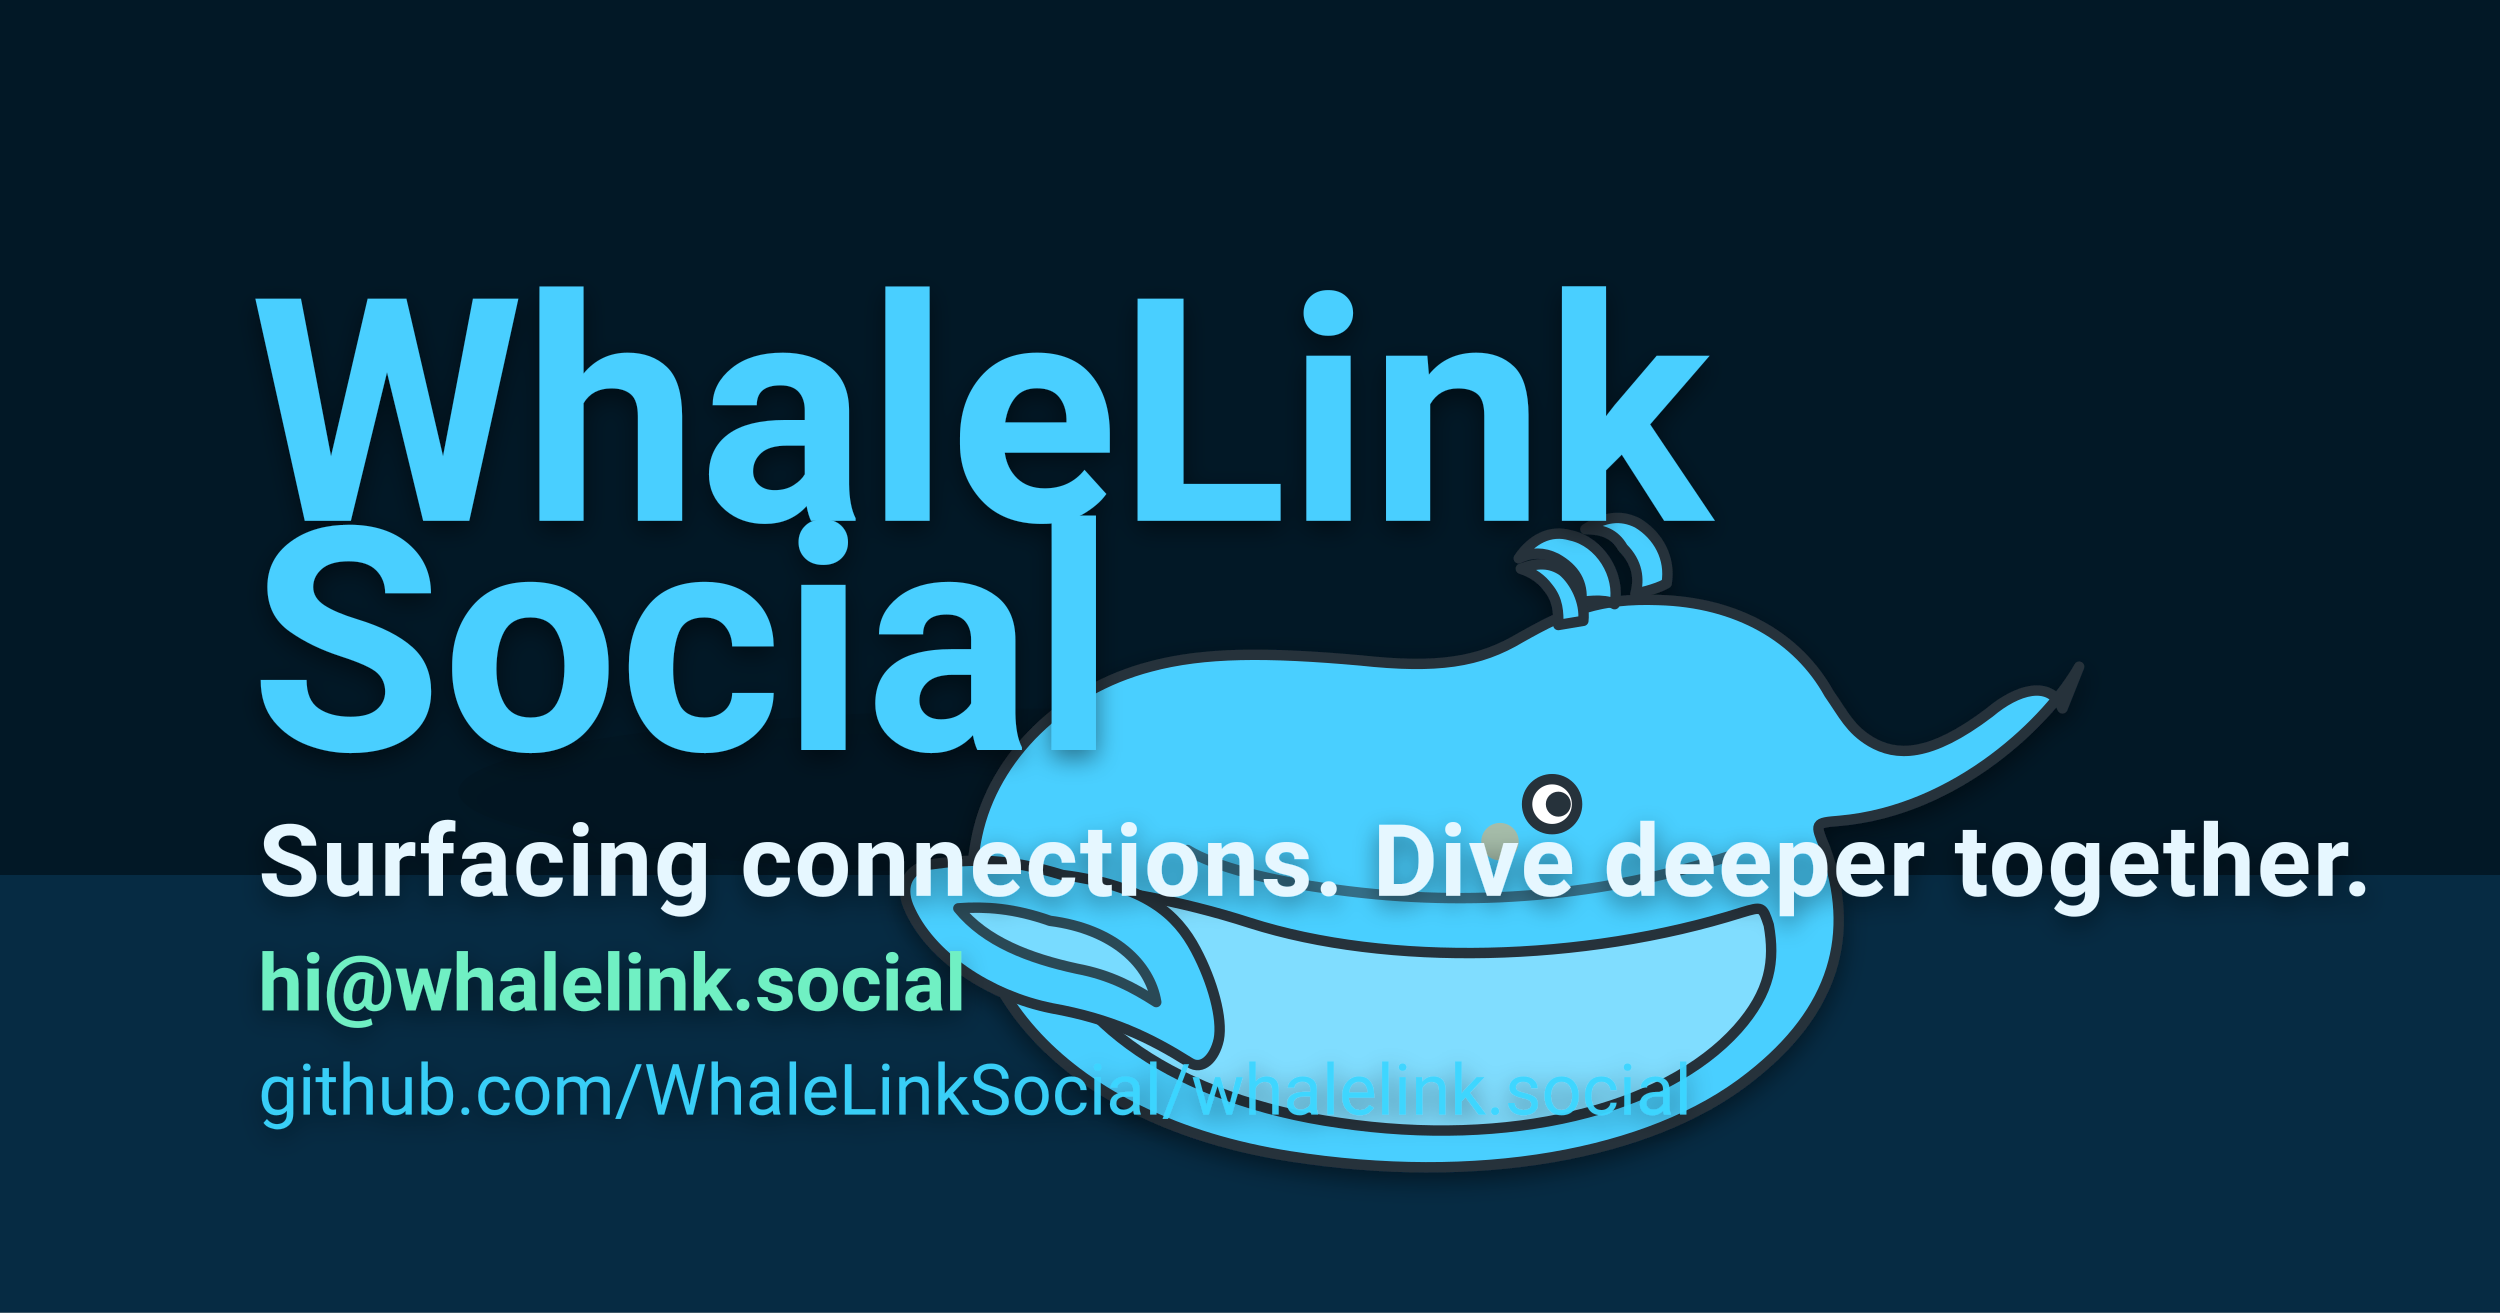
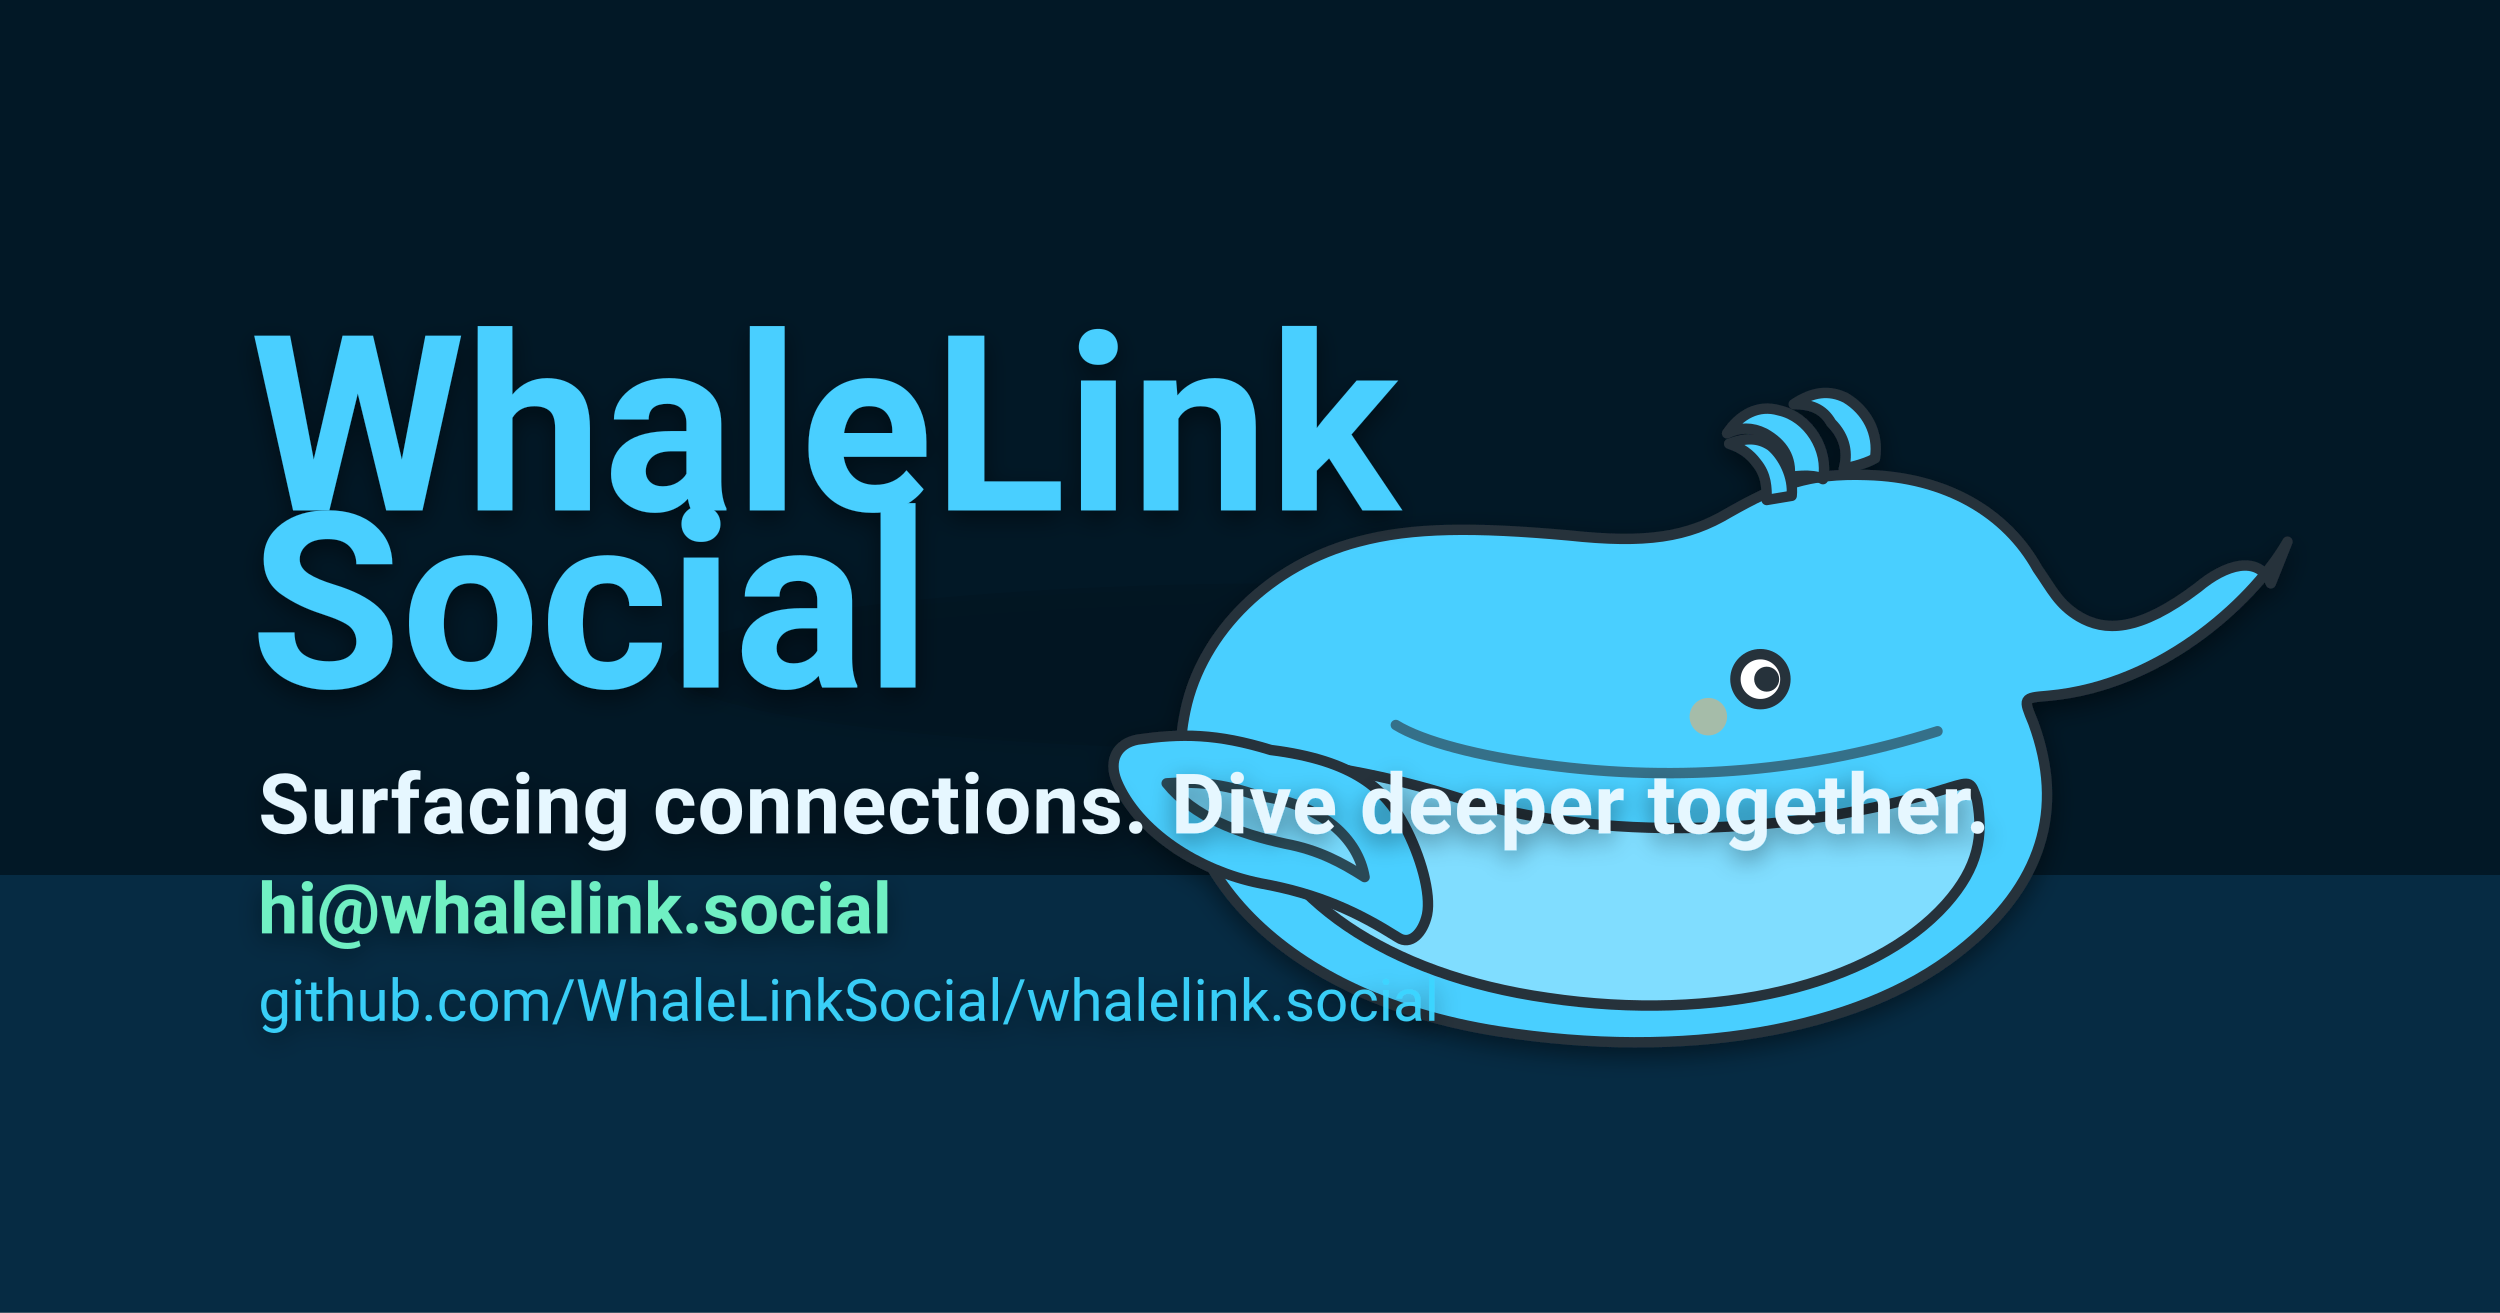
<svg xmlns="http://www.w3.org/2000/svg" width="1200" height="630" viewBox="0 0 1200 630" role="img" aria-labelledby="ogTitle ogDesc">
  <rect width="1200" height="630" fill="#021826" />
  <defs>
    <filter id="softShadow" x="-10%" y="-10%" width="120%" height="120%">
      <feGaussianBlur in="SourceAlpha" stdDeviation="6" result="b" />
      <feOffset in="b" dx="0" dy="4" result="o" />
      <feComponentTransfer in="o" result="oa">
        <feFuncA type="linear" slope="0.45" />
      </feComponentTransfer>
      <feMerge>
        <feMergeNode in="oa" />
        <feMergeNode in="SourceGraphic" />
      </feMerge>
    </filter>
  </defs>
  <rect y="420" width="1200" height="210" fill="#062b43" />
-   <g transform="translate(160 40)" filter="url(#softShadow)">
+   <g transform="translate(260 -20)" filter="url(#softShadow)">
    <ellipse cx="360" cy="340" rx="300" ry="40" fill="#000" opacity="0.08" />
    <path fill="#4acfff" stroke="#27303a" stroke-width="5" stroke-linecap="round" stroke-linejoin="round" d="M830 300c-6-14-22-9-35 2-29 22-45 21-57 14-10-6-13-13-20-23-15-27-44-44-82-45-28-1-43 5-66 18-20 12-40 15-77 11-45-4-75-4-101 3-42 11-75 43-83 81-15 70 42 137 150 154 89 14 173 0 221-38 41-32 51-69 36-110-5-12-5-12 7-13 57-5 101-49 115-74z" />
    <path fill="#80ddff" stroke="#27303a" stroke-width="5" stroke-linecap="round" stroke-linejoin="round" d="M340 404c12 46 65 84 143 95 81 12 156-6 191-45 16-18 18-33 15-50-3-9-3-9-13-6-76 24-170 26-236 5-34-11-69-17-100-19z" />
    <path fill="none" stroke="#27303a" stroke-width="5" stroke-linecap="round" stroke-linejoin="round" opacity=".6" d="M410 368c13 8 40 15 71 19 66 9 129 3 189-16" />
    <circle cx="585" cy="346" r="12" fill="#fff" stroke="#27303a" stroke-width="5" />
    <circle cx="588" cy="346" r="6" fill="#27303a" />
    <circle cx="560" cy="364" r="9" fill="#ffaa54" opacity=".5" />
    <path fill="#4acfff" stroke="#27303a" stroke-width="5" stroke-linecap="round" stroke-linejoin="round" d="M350 380c-26-8-43-8-64-5-10 2-14 10-10 20 10 24 39 43 69 49 28 5 47 14 66 26 6 4 12-2 14-11 2-10-3-28-11-43-9-17-24-31-64-36z" />
    <path fill="#80ddff" stroke="#27303a" stroke-width="5" stroke-linecap="round" stroke-linejoin="round" opacity=".85" d="M344 402c-17-6-31-7-44-6 13 16 34 24 57 29 16 3 27 9 38 16-3-18-20-35-51-39z" />
    <g stroke="#27303a" stroke-width="5" stroke-linecap="round" stroke-linejoin="round" fill="#4acfff">
      <path d="M615 250c3-14-7-30-21-33-10-3-19 2-25 11 6-3 12-3 18 0 9 5 13 12 12 21 0 0 11-2 16 1z" />
      <path d="M640 240c2-12-4-23-14-29-8-4-16-3-25 3 8 0 14 2 18 9 7 7 8 15 6 22 0 0 10-2 15-5z" />
      <path d="M600 258c1-9-4-19-10-24-6-4-12-4-20-1 6 2 10 5 13 9 5 6 5 12 5 18l12-2z" />
    </g>
  </g>
  <g font-family="'Fredoka', system-ui, -apple-system, 'Segoe UI', Roboto, Ubuntu, sans-serif" text-rendering="geometricPrecision" filter="url(#softShadow)">
-     <text x="120" y="250" font-size="150" font-weight="700" fill="#4acfff">WhaleLink</text>
-     <text x="120" y="360" font-size="150" font-weight="700" fill="#4acfff">Social</text>
-     <text x="124" y="430" font-size="48" fill="#e6f7ff" font-weight="600" letter-spacing="1px">Surfacing connections. Dive deeper together.</text>
-     <text x="124" y="485" font-size="38" fill="#70f0c3" font-weight="600">hi@whalelink.social</text>
-     <text x="124" y="535" font-size="34" fill="#3dd5ff" opacity="0.95">github.com/WhaleLinkSocial/whalelink.social</text>
+     <text x="120" y="245" font-size="118" font-weight="700" fill="#4acfff">WhaleLink</text>
+     <text x="120" y="330" font-size="118" font-weight="700" fill="#4acfff">Social</text>
+     <text x="124" y="400" font-size="40" fill="#e6f7ff" font-weight="600" letter-spacing="0.5px">Surfacing connections. Dive deeper together.</text>
+     <text x="124" y="448" font-size="34" fill="#70f0c3" font-weight="600">hi@whalelink.social</text>
+     <text x="124" y="490" font-size="28" fill="#3dd5ff" opacity="0.95">github.com/WhaleLinkSocial/whalelink.social</text>
  </g>
</svg>
